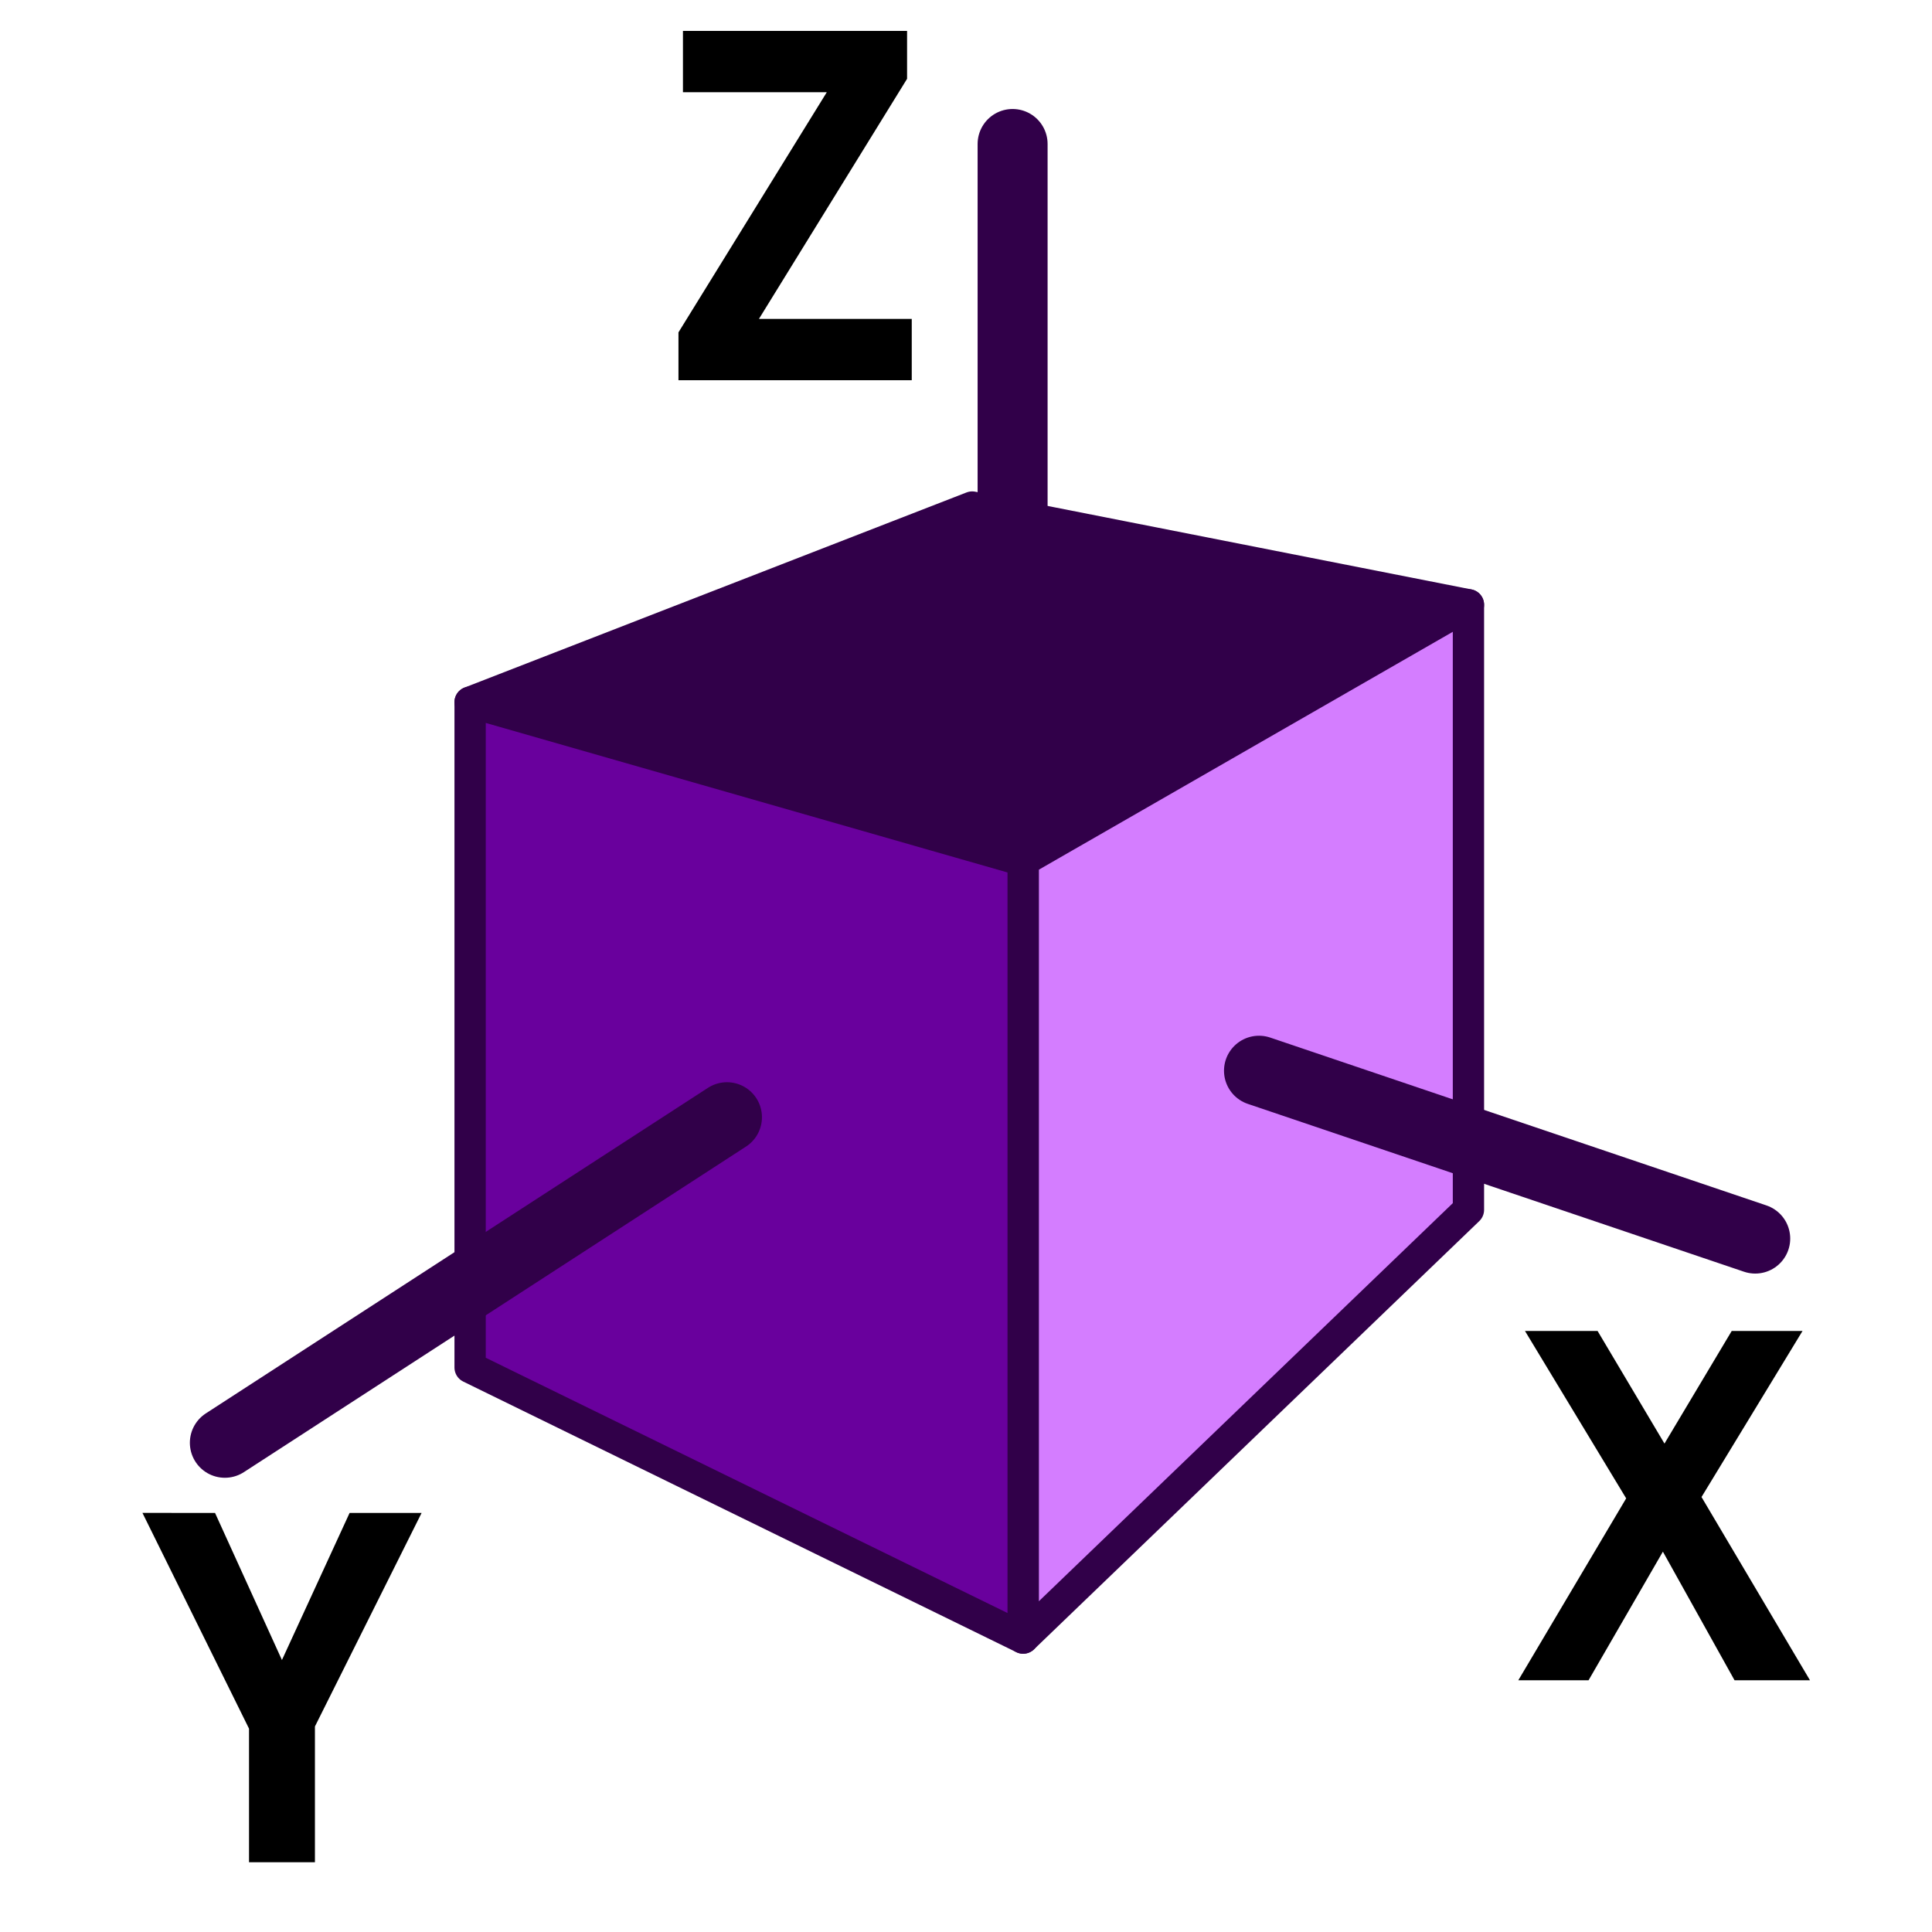
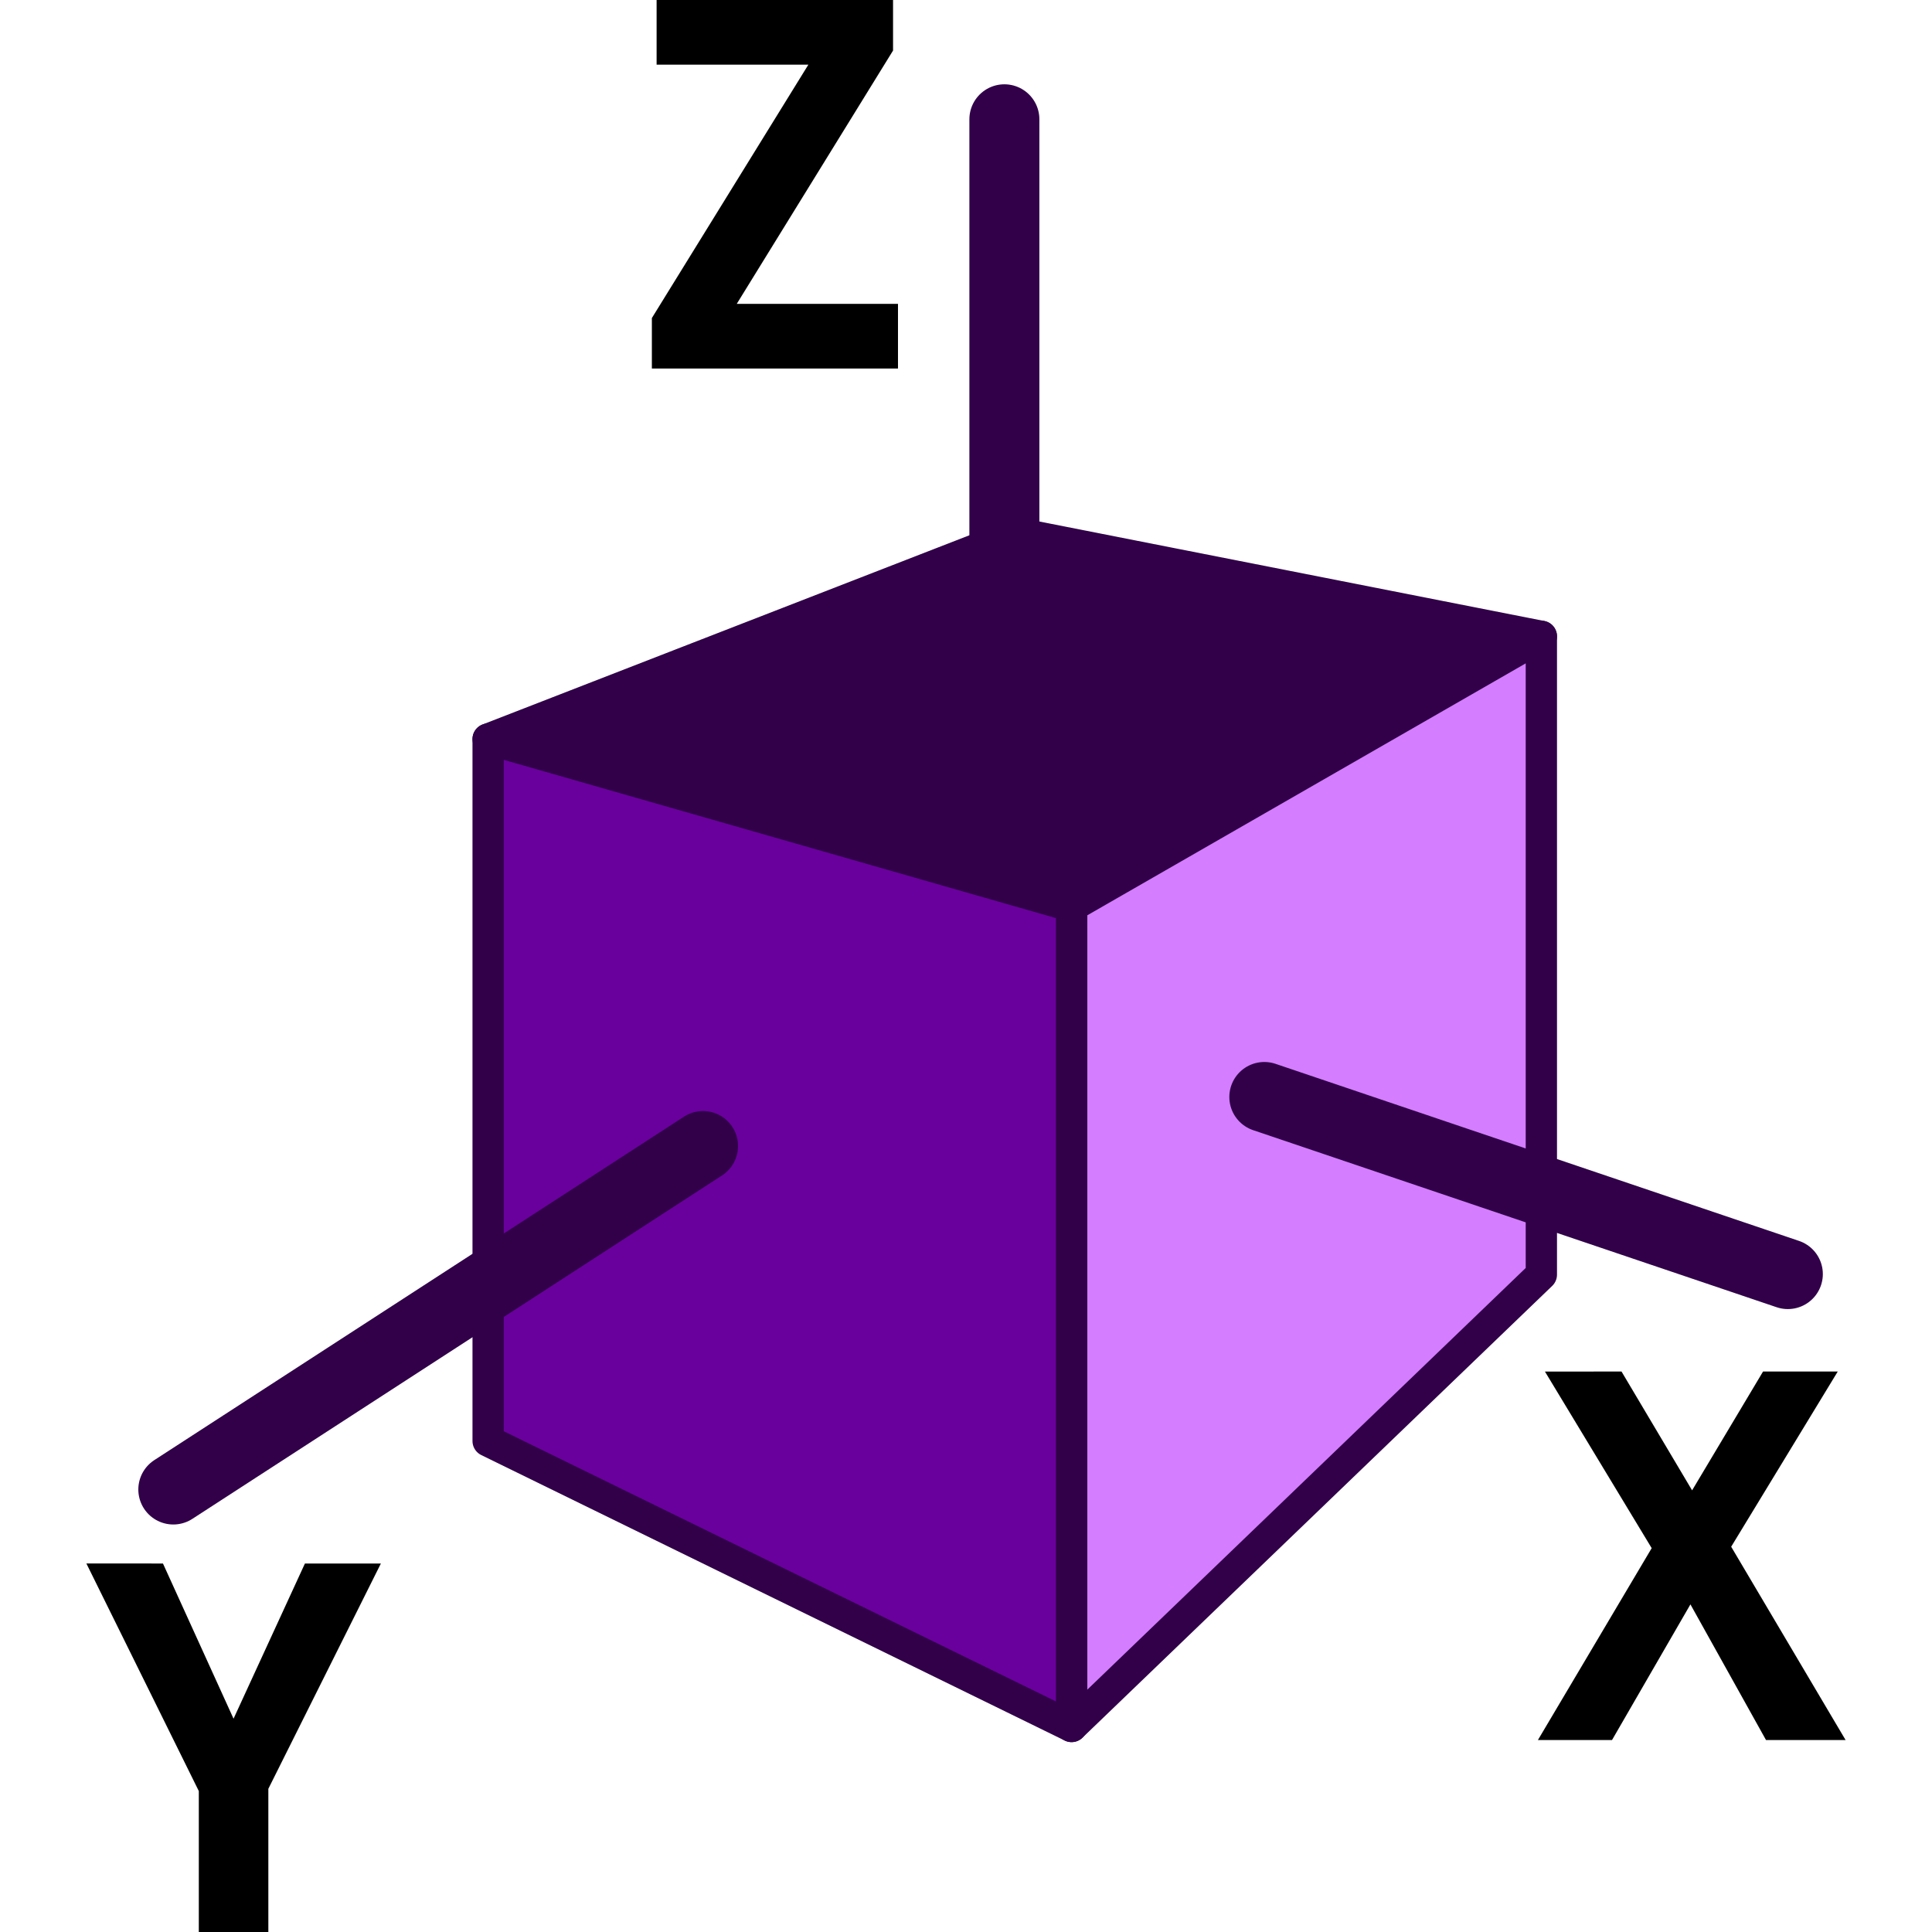
<svg xmlns="http://www.w3.org/2000/svg" version="1.0" width="100" height="100" id="svg2">
  <defs id="defs4">
    </defs>
-   <g id="g992" transform="matrix(1.207495,0,0,1.207495,-8.035228,-5.382867)">
-     <g id="g906" style="fill:#d47dff;fill-opacity:1;stroke:#310049;stroke-width:1.4;stroke-miterlimit:4;stroke-dasharray:none">
-       <path id="path918" style="fill:#e9e9ff;fill-rule:evenodd;stroke:none;stroke-width:1.341;stroke-linejoin:round;stroke-miterlimit:4;stroke-dasharray:none" d="m 48.328,26.192 21.272,4.19 V 56.317 L 48.328,49.121 Z" points="69.6,30.382 69.6,56.317 48.328,49.121 48.328,26.192 " />
-       <path id="path908" style="fill:#353564;fill-rule:evenodd;stroke:none;stroke-width:1.341;stroke-linejoin:round;stroke-miterlimit:4;stroke-dasharray:none" d="M 26.806,34.557 V 63.077 L 48.328,49.121 V 26.192 Z" points="26.806,63.077 48.328,49.121 48.328,26.192 26.806,34.557 " />
-       <path id="path916" style="fill:#afafde;fill-rule:evenodd;stroke:none;stroke-width:1.341;stroke-linejoin:round;stroke-miterlimit:4;stroke-dasharray:none" d="M 26.806,63.077 50.512,74.675 69.6,56.317 48.328,49.121 Z" points="50.512,74.675 69.6,56.317 48.328,49.121 26.806,63.077 " />
-       <path id="path910" style="fill:#310049;stroke-width:1.341;stroke-linecap:butt;stroke-linejoin:round;stroke-miterlimit:4;stroke-dasharray:none" d="M 26.806,34.557 50.512,41.351 69.6,30.382 48.328,26.192 Z" points="50.512,41.351 69.6,30.382 48.328,26.192 26.806,34.557 " />
-       <path id="path914" style="fill:#d47dff;stroke-width:1.341;stroke-linejoin:round;stroke-miterlimit:4;stroke-dasharray:none" d="M 50.512,41.351 V 74.675 L 69.6,56.317 V 30.382 Z" points="50.512,74.675 69.6,56.317 69.6,30.382 50.512,41.351 " />
-       <path id="path912" style="fill:#69009d;stroke-width:1.341;stroke-linejoin:round;stroke-miterlimit:4;stroke-dasharray:none" d="m 26.806,34.557 23.706,6.794 V 74.675 L 26.806,63.077 Z" points="50.512,41.351 50.512,74.675 26.806,63.077 26.806,34.557 " />
+   <g id="g48" transform="matrix(1.054987,0,0,1.054987,-3.307457,-1.687834)" style="stroke-width:0.948">
+     <g id="g992" transform="matrix(1.207495,0,0,1.207495,-8.035228,-5.382867)" style="stroke-width:0.948">
+       <g id="g906" style="fill:#d47dff;fill-opacity:1;stroke:#310049;stroke-width:1.327;stroke-miterlimit:4;stroke-dasharray:none">
+         <path id="path918" style="fill:#e9e9ff;fill-rule:evenodd;stroke:none;stroke-width:1.271;stroke-linejoin:round;stroke-miterlimit:4;stroke-dasharray:none" d="m 50.607,27.448 21.272,4.19 V 57.573 L 50.607,50.377 Z" points="71.878,31.638 71.878,57.573 50.607,50.377 50.607,27.448 " />
+         <path id="path908" style="fill:#353564;fill-rule:evenodd;stroke:none;stroke-width:1.271;stroke-linejoin:round;stroke-miterlimit:4;stroke-dasharray:none" d="M 29.084,35.813 V 64.333 L 50.607,50.377 V 27.448 Z" points="29.084,64.333 50.607,50.377 50.607,27.448 29.084,35.813 " />
+         <path id="path916" style="fill:#afafde;fill-rule:evenodd;stroke:none;stroke-width:1.271;stroke-linejoin:round;stroke-miterlimit:4;stroke-dasharray:none" d="M 29.084,64.333 52.79,75.931 71.878,57.573 50.607,50.377 Z" points="52.79,75.931 71.878,57.573 50.607,50.377 29.084,64.333 " />
+         <path id="path910" style="fill:#310049;stroke-width:1.271;stroke-linecap:butt;stroke-linejoin:round;stroke-miterlimit:4;stroke-dasharray:none" d="M 29.084,35.813 52.79,42.607 71.878,31.638 50.607,27.448 Z" points="52.79,42.607 71.878,31.638 50.607,27.448 29.084,35.813 " />
+         <path id="path914" style="fill:#d47dff;stroke-width:1.271;stroke-linejoin:round;stroke-miterlimit:4;stroke-dasharray:none" d="m 52.79,42.607 v 33.325 L 71.878,57.573 V 31.638 Z" points="52.79,75.931 71.878,57.573 71.878,31.638 52.79,42.607 " />
+         <path id="path912" style="fill:#69009d;stroke-width:1.271;stroke-linejoin:round;stroke-miterlimit:4;stroke-dasharray:none" d="m 29.084,35.813 23.706,6.794 v 33.325 L 29.084,64.333 Z" points="52.79,42.607 52.79,75.931 29.084,64.333 29.084,35.813 " />
+       </g>
+       <path style="fill:none;stroke:#310049;stroke-width:2.844;stroke-linecap:round;stroke-linejoin:miter;stroke-miterlimit:4;stroke-dasharray:none;stroke-opacity:1" d="M 16.293,66.303 C 37.816,52.348 37.816,52.348 37.816,52.348" id="path968" />
+       <path style="fill:none;stroke:#310049;stroke-width:2.844;stroke-linecap:round;stroke-linejoin:miter;stroke-miterlimit:4;stroke-dasharray:none;stroke-opacity:1" d="m 50.06,33.56 c 0,-22.93 0,-22.93 0,-22.93" id="path970" />
+       <path style="fill:none;stroke:#310049;stroke-width:2.844;stroke-linecap:round;stroke-linejoin:miter;stroke-miterlimit:4;stroke-dasharray:none;stroke-opacity:1" d="m 60.622,50.355 c 21.271,7.195 21.271,7.195 21.271,7.195 v 0" id="path972" />
    </g>
-     <path style="fill:none;stroke:#310049;stroke-width:3;stroke-linecap:round;stroke-linejoin:miter;stroke-miterlimit:4;stroke-dasharray:none;stroke-opacity:1" d="M 16.293,66.303 C 37.816,52.348 37.816,52.348 37.816,52.348" id="path968" />
-     <path style="fill:none;stroke:#310049;stroke-width:3;stroke-linecap:round;stroke-linejoin:miter;stroke-miterlimit:4;stroke-dasharray:none;stroke-opacity:1" d="m 50.06,33.56 c 0,-22.93 0,-22.93 0,-22.93" id="path970" />
-     <path style="fill:none;stroke:#310049;stroke-width:3;stroke-linecap:round;stroke-linejoin:miter;stroke-miterlimit:4;stroke-dasharray:none;stroke-opacity:1" d="m 60.622,50.355 c 21.271,7.195 21.271,7.195 21.271,7.195 v 0" id="path972" />
-   </g>
-   <g id="g1005" style="font-size:18.667px;line-height:1.25;font-family:'DejaVu Serif';-inkscape-font-specification:'DejaVu Serif'" transform="matrix(1.26202,0,0,1.26202,-69.88437,-30.31996)">
-     <path style="color:#000000;font-style:normal;font-variant:normal;font-weight:normal;font-stretch:normal;font-size:medium;line-height:1.25;font-family:'Droid Sans';-inkscape-font-specification:'Droid Sans';font-variant-ligatures:normal;font-variant-position:normal;font-variant-caps:normal;font-variant-numeric:normal;font-variant-alternates:normal;font-variant-east-asian:normal;font-feature-settings:normal;font-variation-settings:normal;text-indent:0;text-align:start;text-decoration:none;text-decoration-line:none;text-decoration-style:solid;text-decoration-color:#000000;letter-spacing:normal;word-spacing:normal;text-transform:none;writing-mode:lr-tb;direction:ltr;text-orientation:mixed;dominant-baseline:auto;baseline-shift:baseline;text-anchor:start;white-space:normal;shape-padding:0;shape-margin:0;inline-size:0;clip-rule:nonzero;display:inline;overflow:visible;visibility:visible;isolation:auto;mix-blend-mode:normal;color-interpolation:sRGB;color-interpolation-filters:linearRGB;solid-color:#000000;solid-opacity:1;vector-effect:none;fill:#000000;fill-opacity:1;fill-rule:nonzero;stroke:none;stroke-width:1;stroke-linecap:butt;stroke-linejoin:miter;stroke-miterlimit:4;stroke-dasharray:none;stroke-dashoffset:0;stroke-opacity:1;color-rendering:auto;image-rendering:auto;shape-rendering:auto;text-rendering:auto;enable-background:accumulate;stop-color:#000000;stop-opacity:1" d="m 128.733,92.439 h -1.923 l -3.227,-5.788 -3.345,5.788 h -1.714 l 4.129,-6.964 -3.846,-6.362 h 1.805 l 3.026,5.095 3.044,-5.095 h 1.732 l -3.837,6.307 z" id="path1007" />
-     <path style="color:#000000;font-style:normal;font-variant:normal;font-weight:normal;font-stretch:normal;font-size:medium;line-height:1.25;font-family:'Droid Sans';-inkscape-font-specification:'Droid Sans';font-variant-ligatures:normal;font-variant-position:normal;font-variant-caps:normal;font-variant-numeric:normal;font-variant-alternates:normal;font-variant-east-asian:normal;font-feature-settings:normal;font-variation-settings:normal;text-indent:0;text-align:start;text-decoration:none;text-decoration-line:none;text-decoration-style:solid;text-decoration-color:#000000;letter-spacing:normal;word-spacing:normal;text-transform:none;writing-mode:lr-tb;direction:ltr;text-orientation:mixed;dominant-baseline:auto;baseline-shift:baseline;text-anchor:start;white-space:normal;shape-padding:0;shape-margin:0;inline-size:0;clip-rule:nonzero;display:inline;overflow:visible;visibility:visible;isolation:auto;mix-blend-mode:normal;color-interpolation:sRGB;color-interpolation-filters:linearRGB;solid-color:#000000;solid-opacity:1;vector-effect:none;fill-opacity:1;fill-rule:nonzero;stroke:none;stroke-width:1;stroke-linecap:butt;stroke-linejoin:miter;stroke-miterlimit:4;stroke-dasharray:none;stroke-dashoffset:0;stroke-opacity:1;color-rendering:auto;image-rendering:auto;shape-rendering:auto;text-rendering:auto;enable-background:accumulate;stop-color:#000000;stop-opacity:1" d="m 117.92,78.613 4.15,6.865 -4.424,7.461 h 2.881 l 3.049,-5.275 2.939,5.275 h 3.094 l -0.447,-0.754 -4.002,-6.762 4.143,-6.811 h -2.904 l -2.758,4.619 -2.744,-4.619 z m 1.773,1 h 0.633 l 3.311,5.572 3.328,-5.572 h 0.559 l -3.529,5.805 3.861,6.521 h -0.752 l -3.512,-6.301 -3.643,6.301 h -0.547 l 3.834,-6.467 z" id="path1009" />
-   </g>
-   <g id="g1011" style="font-size:18.667px;line-height:1.25;font-family:'DejaVu Serif';-inkscape-font-specification:'DejaVu Serif'" transform="matrix(1.26202,0,0,1.26202,-154.0746,-20.90369)">
-     <path style="color:#000000;font-style:normal;font-variant:normal;font-weight:normal;font-stretch:normal;font-size:medium;line-height:1.25;font-family:'Droid Sans';-inkscape-font-specification:'Droid Sans';font-variant-ligatures:normal;font-variant-position:normal;font-variant-caps:normal;font-variant-numeric:normal;font-variant-alternates:normal;font-variant-east-asian:normal;font-feature-settings:normal;font-variation-settings:normal;text-indent:0;text-align:start;text-decoration:none;text-decoration-line:none;text-decoration-style:solid;text-decoration-color:#000000;letter-spacing:normal;word-spacing:normal;text-transform:none;writing-mode:lr-tb;direction:ltr;text-orientation:mixed;dominant-baseline:auto;baseline-shift:baseline;text-anchor:start;white-space:normal;shape-padding:0;shape-margin:0;inline-size:0;clip-rule:nonzero;display:inline;overflow:visible;visibility:visible;isolation:auto;mix-blend-mode:normal;color-interpolation:sRGB;color-interpolation-filters:linearRGB;solid-color:#000000;solid-opacity:1;vector-effect:none;fill:#000000;fill-opacity:1;fill-rule:nonzero;stroke:none;stroke-width:1;stroke-linecap:butt;stroke-linejoin:miter;stroke-miterlimit:4;stroke-dasharray:none;stroke-dashoffset:0;stroke-opacity:1;color-rendering:auto;image-rendering:auto;shape-rendering:auto;text-rendering:auto;enable-background:accumulate;stop-color:#000000;stop-opacity:1" d="m 133.646,85.85 3.099,-6.736 h 1.823 l -4.065,8.139 v 5.186 h -1.704 v -5.095 l -4.065,-8.23 h 1.85 z" id="path1013" />
-     <path style="color:#000000;font-style:normal;font-variant:normal;font-weight:normal;font-stretch:normal;font-size:medium;line-height:1.25;font-family:'Droid Sans';-inkscape-font-specification:'Droid Sans';font-variant-ligatures:normal;font-variant-position:normal;font-variant-caps:normal;font-variant-numeric:normal;font-variant-alternates:normal;font-variant-east-asian:normal;font-feature-settings:normal;font-variation-settings:normal;text-indent:0;text-align:start;text-decoration:none;text-decoration-line:none;text-decoration-style:solid;text-decoration-color:#000000;letter-spacing:normal;word-spacing:normal;text-transform:none;writing-mode:lr-tb;direction:ltr;text-orientation:mixed;dominant-baseline:auto;baseline-shift:baseline;text-anchor:start;white-space:normal;shape-padding:0;shape-margin:0;inline-size:0;clip-rule:nonzero;display:inline;overflow:visible;visibility:visible;isolation:auto;mix-blend-mode:normal;color-interpolation:sRGB;color-interpolation-filters:linearRGB;solid-color:#000000;solid-opacity:1;vector-effect:none;fill-opacity:1;fill-rule:nonzero;stroke:none;stroke-width:1;stroke-linecap:butt;stroke-linejoin:miter;stroke-miterlimit:4;stroke-dasharray:none;stroke-dashoffset:0;stroke-opacity:1;color-rendering:auto;image-rendering:auto;shape-rendering:auto;text-rendering:auto;enable-background:accumulate;stop-color:#000000;stop-opacity:1" d="m 127.928,78.613 4.371,8.848 v 5.479 h 2.703 v -5.568 l 4.375,-8.758 h -2.953 l -2.775,6.033 -2.744,-6.033 z m 1.609,1 h 0.725 l 3.381,7.438 0.457,-0.992 2.965,-6.445 h 0.693 l -3.756,7.521 v 4.805 h -0.703 v -4.711 z" id="path1015" />
-   </g>
-   <g id="g1017" style="font-size:18.667px;line-height:1.25;font-family:'DejaVu Serif';-inkscape-font-specification:'DejaVu Serif'" transform="matrix(1.26202,0,0,1.26202,-140.0688,-97.6117)">
-     <path style="color:#000000;font-style:normal;font-variant:normal;font-weight:normal;font-stretch:normal;font-size:medium;line-height:1.25;font-family:'Droid Sans';-inkscape-font-specification:'Droid Sans';font-variant-ligatures:normal;font-variant-position:normal;font-variant-caps:normal;font-variant-numeric:normal;font-variant-alternates:normal;font-variant-east-asian:normal;font-feature-settings:normal;font-variation-settings:normal;text-indent:0;text-align:start;text-decoration:none;text-decoration-line:none;text-decoration-style:solid;text-decoration-color:#000000;letter-spacing:normal;word-spacing:normal;text-transform:none;writing-mode:lr-tb;direction:ltr;text-orientation:mixed;dominant-baseline:auto;baseline-shift:baseline;text-anchor:start;white-space:normal;shape-padding:0;shape-margin:0;inline-size:0;clip-rule:nonzero;display:inline;overflow:visible;visibility:visible;isolation:auto;mix-blend-mode:normal;color-interpolation:sRGB;color-interpolation-filters:linearRGB;solid-color:#000000;solid-opacity:1;vector-effect:none;fill:#000000;fill-opacity:1;fill-rule:nonzero;stroke:none;stroke-width:1;stroke-linecap:butt;stroke-linejoin:miter;stroke-miterlimit:4;stroke-dasharray:none;stroke-dashoffset:0;stroke-opacity:1;color-rendering:auto;image-rendering:auto;shape-rendering:auto;text-rendering:auto;enable-background:accumulate;stop-color:#000000;stop-opacity:1" d="m 147.883,92.439 h -8.568 v -1.322 l 6.48,-10.491 h -6.298 v -1.513 h 8.194 v 1.322 l -6.471,10.491 h 6.663 z" id="path1019" />
-     <path style="color:#000000;font-style:normal;font-variant:normal;font-weight:normal;font-stretch:normal;font-size:medium;line-height:1.25;font-family:'Droid Sans';-inkscape-font-specification:'Droid Sans';font-variant-ligatures:normal;font-variant-position:normal;font-variant-caps:normal;font-variant-numeric:normal;font-variant-alternates:normal;font-variant-east-asian:normal;font-feature-settings:normal;font-variation-settings:normal;text-indent:0;text-align:start;text-decoration:none;text-decoration-line:none;text-decoration-style:solid;text-decoration-color:#000000;letter-spacing:normal;word-spacing:normal;text-transform:none;writing-mode:lr-tb;direction:ltr;text-orientation:mixed;dominant-baseline:auto;baseline-shift:baseline;text-anchor:start;white-space:normal;shape-padding:0;shape-margin:0;inline-size:0;clip-rule:nonzero;display:inline;overflow:visible;visibility:visible;isolation:auto;mix-blend-mode:normal;color-interpolation:sRGB;color-interpolation-filters:linearRGB;solid-color:#000000;solid-opacity:1;vector-effect:none;fill-opacity:1;fill-rule:nonzero;stroke:none;stroke-width:1;stroke-linecap:butt;stroke-linejoin:miter;stroke-miterlimit:4;stroke-dasharray:none;stroke-dashoffset:0;stroke-opacity:1;color-rendering:auto;image-rendering:auto;shape-rendering:auto;text-rendering:auto;enable-background:accumulate;stop-color:#000000;stop-opacity:1" d="m 138.998,78.613 v 2.514 h 5.9 l -6.084,9.85 v 1.963 h 9.568 v -0.5 -2.014 h -6.268 l 6.076,-9.848 v -1.965 z m 1,1 h 7.193 v 0.68 l -6.867,11.133 h 7.059 v 0.514 h -7.568 v -0.68 l 6.877,-11.133 h -6.693 z" id="path1021" />
+     <g id="g1005" style="font-size:18.667px;line-height:1.25;font-family:'DejaVu Serif';-inkscape-font-specification:'DejaVu Serif';stroke-width:0.948" transform="matrix(1.26202,0,0,1.26202,-69.88437,-30.31996)">
+       <path style="color:#000000;font-style:normal;font-variant:normal;font-weight:normal;font-stretch:normal;font-size:medium;line-height:1.25;font-family:'Droid Sans';-inkscape-font-specification:'Droid Sans';font-variant-ligatures:normal;font-variant-position:normal;font-variant-caps:normal;font-variant-numeric:normal;font-variant-alternates:normal;font-variant-east-asian:normal;font-feature-settings:normal;font-variation-settings:normal;text-indent:0;text-align:start;text-decoration:none;text-decoration-line:none;text-decoration-style:solid;text-decoration-color:#000000;letter-spacing:normal;word-spacing:normal;text-transform:none;writing-mode:lr-tb;direction:ltr;text-orientation:mixed;dominant-baseline:auto;baseline-shift:baseline;text-anchor:start;white-space:normal;shape-padding:0;shape-margin:0;inline-size:0;clip-rule:nonzero;display:inline;overflow:visible;visibility:visible;isolation:auto;mix-blend-mode:normal;color-interpolation:sRGB;color-interpolation-filters:linearRGB;solid-color:#000000;solid-opacity:1;vector-effect:none;fill:#000000;fill-opacity:1;fill-rule:nonzero;stroke:none;stroke-width:0.948;stroke-linecap:butt;stroke-linejoin:miter;stroke-miterlimit:4;stroke-dasharray:none;stroke-dashoffset:0;stroke-opacity:1;color-rendering:auto;image-rendering:auto;shape-rendering:auto;text-rendering:auto;enable-background:accumulate;stop-color:#000000;stop-opacity:1" d="m 128.733,92.439 h -1.923 l -3.227,-5.788 -3.345,5.788 h -1.714 l 4.129,-6.964 -3.846,-6.362 h 1.805 l 3.026,5.095 3.044,-5.095 h 1.732 l -3.837,6.307 z" id="path1007" />
+       <path style="color:#000000;font-style:normal;font-variant:normal;font-weight:normal;font-stretch:normal;font-size:medium;line-height:1.25;font-family:'Droid Sans';-inkscape-font-specification:'Droid Sans';font-variant-ligatures:normal;font-variant-position:normal;font-variant-caps:normal;font-variant-numeric:normal;font-variant-alternates:normal;font-variant-east-asian:normal;font-feature-settings:normal;font-variation-settings:normal;text-indent:0;text-align:start;text-decoration:none;text-decoration-line:none;text-decoration-style:solid;text-decoration-color:#000000;letter-spacing:normal;word-spacing:normal;text-transform:none;writing-mode:lr-tb;direction:ltr;text-orientation:mixed;dominant-baseline:auto;baseline-shift:baseline;text-anchor:start;white-space:normal;shape-padding:0;shape-margin:0;inline-size:0;clip-rule:nonzero;display:inline;overflow:visible;visibility:visible;isolation:auto;mix-blend-mode:normal;color-interpolation:sRGB;color-interpolation-filters:linearRGB;solid-color:#000000;solid-opacity:1;vector-effect:none;fill-opacity:1;fill-rule:nonzero;stroke:none;stroke-width:0.948;stroke-linecap:butt;stroke-linejoin:miter;stroke-miterlimit:4;stroke-dasharray:none;stroke-dashoffset:0;stroke-opacity:1;color-rendering:auto;image-rendering:auto;shape-rendering:auto;text-rendering:auto;enable-background:accumulate;stop-color:#000000;stop-opacity:1" d="m 117.92,78.613 4.15,6.865 -4.424,7.461 h 2.881 l 3.049,-5.275 2.939,5.275 h 3.094 l -0.447,-0.754 -4.002,-6.762 4.143,-6.811 h -2.904 l -2.758,4.619 -2.744,-4.619 z m 1.773,1 h 0.633 l 3.311,5.572 3.328,-5.572 h 0.559 l -3.529,5.805 3.861,6.521 h -0.752 l -3.512,-6.301 -3.643,6.301 h -0.547 l 3.834,-6.467 z" id="path1009" />
+     </g>
+     <g id="g1011" style="font-size:18.667px;line-height:1.25;font-family:'DejaVu Serif';-inkscape-font-specification:'DejaVu Serif';stroke-width:0.948" transform="matrix(1.26202,0,0,1.26202,-154.0746,-20.90369)">
+       <path style="color:#000000;font-style:normal;font-variant:normal;font-weight:normal;font-stretch:normal;font-size:medium;line-height:1.25;font-family:'Droid Sans';-inkscape-font-specification:'Droid Sans';font-variant-ligatures:normal;font-variant-position:normal;font-variant-caps:normal;font-variant-numeric:normal;font-variant-alternates:normal;font-variant-east-asian:normal;font-feature-settings:normal;font-variation-settings:normal;text-indent:0;text-align:start;text-decoration:none;text-decoration-line:none;text-decoration-style:solid;text-decoration-color:#000000;letter-spacing:normal;word-spacing:normal;text-transform:none;writing-mode:lr-tb;direction:ltr;text-orientation:mixed;dominant-baseline:auto;baseline-shift:baseline;text-anchor:start;white-space:normal;shape-padding:0;shape-margin:0;inline-size:0;clip-rule:nonzero;display:inline;overflow:visible;visibility:visible;isolation:auto;mix-blend-mode:normal;color-interpolation:sRGB;color-interpolation-filters:linearRGB;solid-color:#000000;solid-opacity:1;vector-effect:none;fill:#000000;fill-opacity:1;fill-rule:nonzero;stroke:none;stroke-width:0.948;stroke-linecap:butt;stroke-linejoin:miter;stroke-miterlimit:4;stroke-dasharray:none;stroke-dashoffset:0;stroke-opacity:1;color-rendering:auto;image-rendering:auto;shape-rendering:auto;text-rendering:auto;enable-background:accumulate;stop-color:#000000;stop-opacity:1" d="m 133.646,85.85 3.099,-6.736 h 1.823 l -4.065,8.139 v 5.186 h -1.704 v -5.095 l -4.065,-8.23 h 1.85 z" id="path1013" />
+       <path style="color:#000000;font-style:normal;font-variant:normal;font-weight:normal;font-stretch:normal;font-size:medium;line-height:1.25;font-family:'Droid Sans';-inkscape-font-specification:'Droid Sans';font-variant-ligatures:normal;font-variant-position:normal;font-variant-caps:normal;font-variant-numeric:normal;font-variant-alternates:normal;font-variant-east-asian:normal;font-feature-settings:normal;font-variation-settings:normal;text-indent:0;text-align:start;text-decoration:none;text-decoration-line:none;text-decoration-style:solid;text-decoration-color:#000000;letter-spacing:normal;word-spacing:normal;text-transform:none;writing-mode:lr-tb;direction:ltr;text-orientation:mixed;dominant-baseline:auto;baseline-shift:baseline;text-anchor:start;white-space:normal;shape-padding:0;shape-margin:0;inline-size:0;clip-rule:nonzero;display:inline;overflow:visible;visibility:visible;isolation:auto;mix-blend-mode:normal;color-interpolation:sRGB;color-interpolation-filters:linearRGB;solid-color:#000000;solid-opacity:1;vector-effect:none;fill-opacity:1;fill-rule:nonzero;stroke:none;stroke-width:0.948;stroke-linecap:butt;stroke-linejoin:miter;stroke-miterlimit:4;stroke-dasharray:none;stroke-dashoffset:0;stroke-opacity:1;color-rendering:auto;image-rendering:auto;shape-rendering:auto;text-rendering:auto;enable-background:accumulate;stop-color:#000000;stop-opacity:1" d="m 127.928,78.613 4.371,8.848 v 5.479 h 2.703 v -5.568 l 4.375,-8.758 h -2.953 l -2.775,6.033 -2.744,-6.033 z m 1.609,1 h 0.725 l 3.381,7.438 0.457,-0.992 2.965,-6.445 h 0.693 l -3.756,7.521 v 4.805 h -0.703 v -4.711 z" id="path1015" />
+     </g>
+     <g id="g1017" style="font-size:18.667px;line-height:1.25;font-family:'DejaVu Serif';-inkscape-font-specification:'DejaVu Serif';stroke-width:0.948" transform="matrix(1.26202,0,0,1.26202,-140.0688,-97.6117)">
+       <path style="color:#000000;font-style:normal;font-variant:normal;font-weight:normal;font-stretch:normal;font-size:medium;line-height:1.25;font-family:'Droid Sans';-inkscape-font-specification:'Droid Sans';font-variant-ligatures:normal;font-variant-position:normal;font-variant-caps:normal;font-variant-numeric:normal;font-variant-alternates:normal;font-variant-east-asian:normal;font-feature-settings:normal;font-variation-settings:normal;text-indent:0;text-align:start;text-decoration:none;text-decoration-line:none;text-decoration-style:solid;text-decoration-color:#000000;letter-spacing:normal;word-spacing:normal;text-transform:none;writing-mode:lr-tb;direction:ltr;text-orientation:mixed;dominant-baseline:auto;baseline-shift:baseline;text-anchor:start;white-space:normal;shape-padding:0;shape-margin:0;inline-size:0;clip-rule:nonzero;display:inline;overflow:visible;visibility:visible;isolation:auto;mix-blend-mode:normal;color-interpolation:sRGB;color-interpolation-filters:linearRGB;solid-color:#000000;solid-opacity:1;vector-effect:none;fill:#000000;fill-opacity:1;fill-rule:nonzero;stroke:none;stroke-width:0.948;stroke-linecap:butt;stroke-linejoin:miter;stroke-miterlimit:4;stroke-dasharray:none;stroke-dashoffset:0;stroke-opacity:1;color-rendering:auto;image-rendering:auto;shape-rendering:auto;text-rendering:auto;enable-background:accumulate;stop-color:#000000;stop-opacity:1" d="m 147.883,92.439 h -8.568 v -1.322 l 6.48,-10.491 h -6.298 v -1.513 h 8.194 v 1.322 l -6.471,10.491 h 6.663 z" id="path1019" />
+       <path style="color:#000000;font-style:normal;font-variant:normal;font-weight:normal;font-stretch:normal;font-size:medium;line-height:1.25;font-family:'Droid Sans';-inkscape-font-specification:'Droid Sans';font-variant-ligatures:normal;font-variant-position:normal;font-variant-caps:normal;font-variant-numeric:normal;font-variant-alternates:normal;font-variant-east-asian:normal;font-feature-settings:normal;font-variation-settings:normal;text-indent:0;text-align:start;text-decoration:none;text-decoration-line:none;text-decoration-style:solid;text-decoration-color:#000000;letter-spacing:normal;word-spacing:normal;text-transform:none;writing-mode:lr-tb;direction:ltr;text-orientation:mixed;dominant-baseline:auto;baseline-shift:baseline;text-anchor:start;white-space:normal;shape-padding:0;shape-margin:0;inline-size:0;clip-rule:nonzero;display:inline;overflow:visible;visibility:visible;isolation:auto;mix-blend-mode:normal;color-interpolation:sRGB;color-interpolation-filters:linearRGB;solid-color:#000000;solid-opacity:1;vector-effect:none;fill-opacity:1;fill-rule:nonzero;stroke:none;stroke-width:0.948;stroke-linecap:butt;stroke-linejoin:miter;stroke-miterlimit:4;stroke-dasharray:none;stroke-dashoffset:0;stroke-opacity:1;color-rendering:auto;image-rendering:auto;shape-rendering:auto;text-rendering:auto;enable-background:accumulate;stop-color:#000000;stop-opacity:1" d="m 138.998,78.613 v 2.514 h 5.9 l -6.084,9.85 v 1.963 h 9.568 v -0.5 -2.014 h -6.268 l 6.076,-9.848 v -1.965 z m 1,1 h 7.193 v 0.68 l -6.867,11.133 h 7.059 v 0.514 h -7.568 v -0.68 l 6.877,-11.133 h -6.693 z" id="path1021" />
+     </g>
  </g>
</svg>
